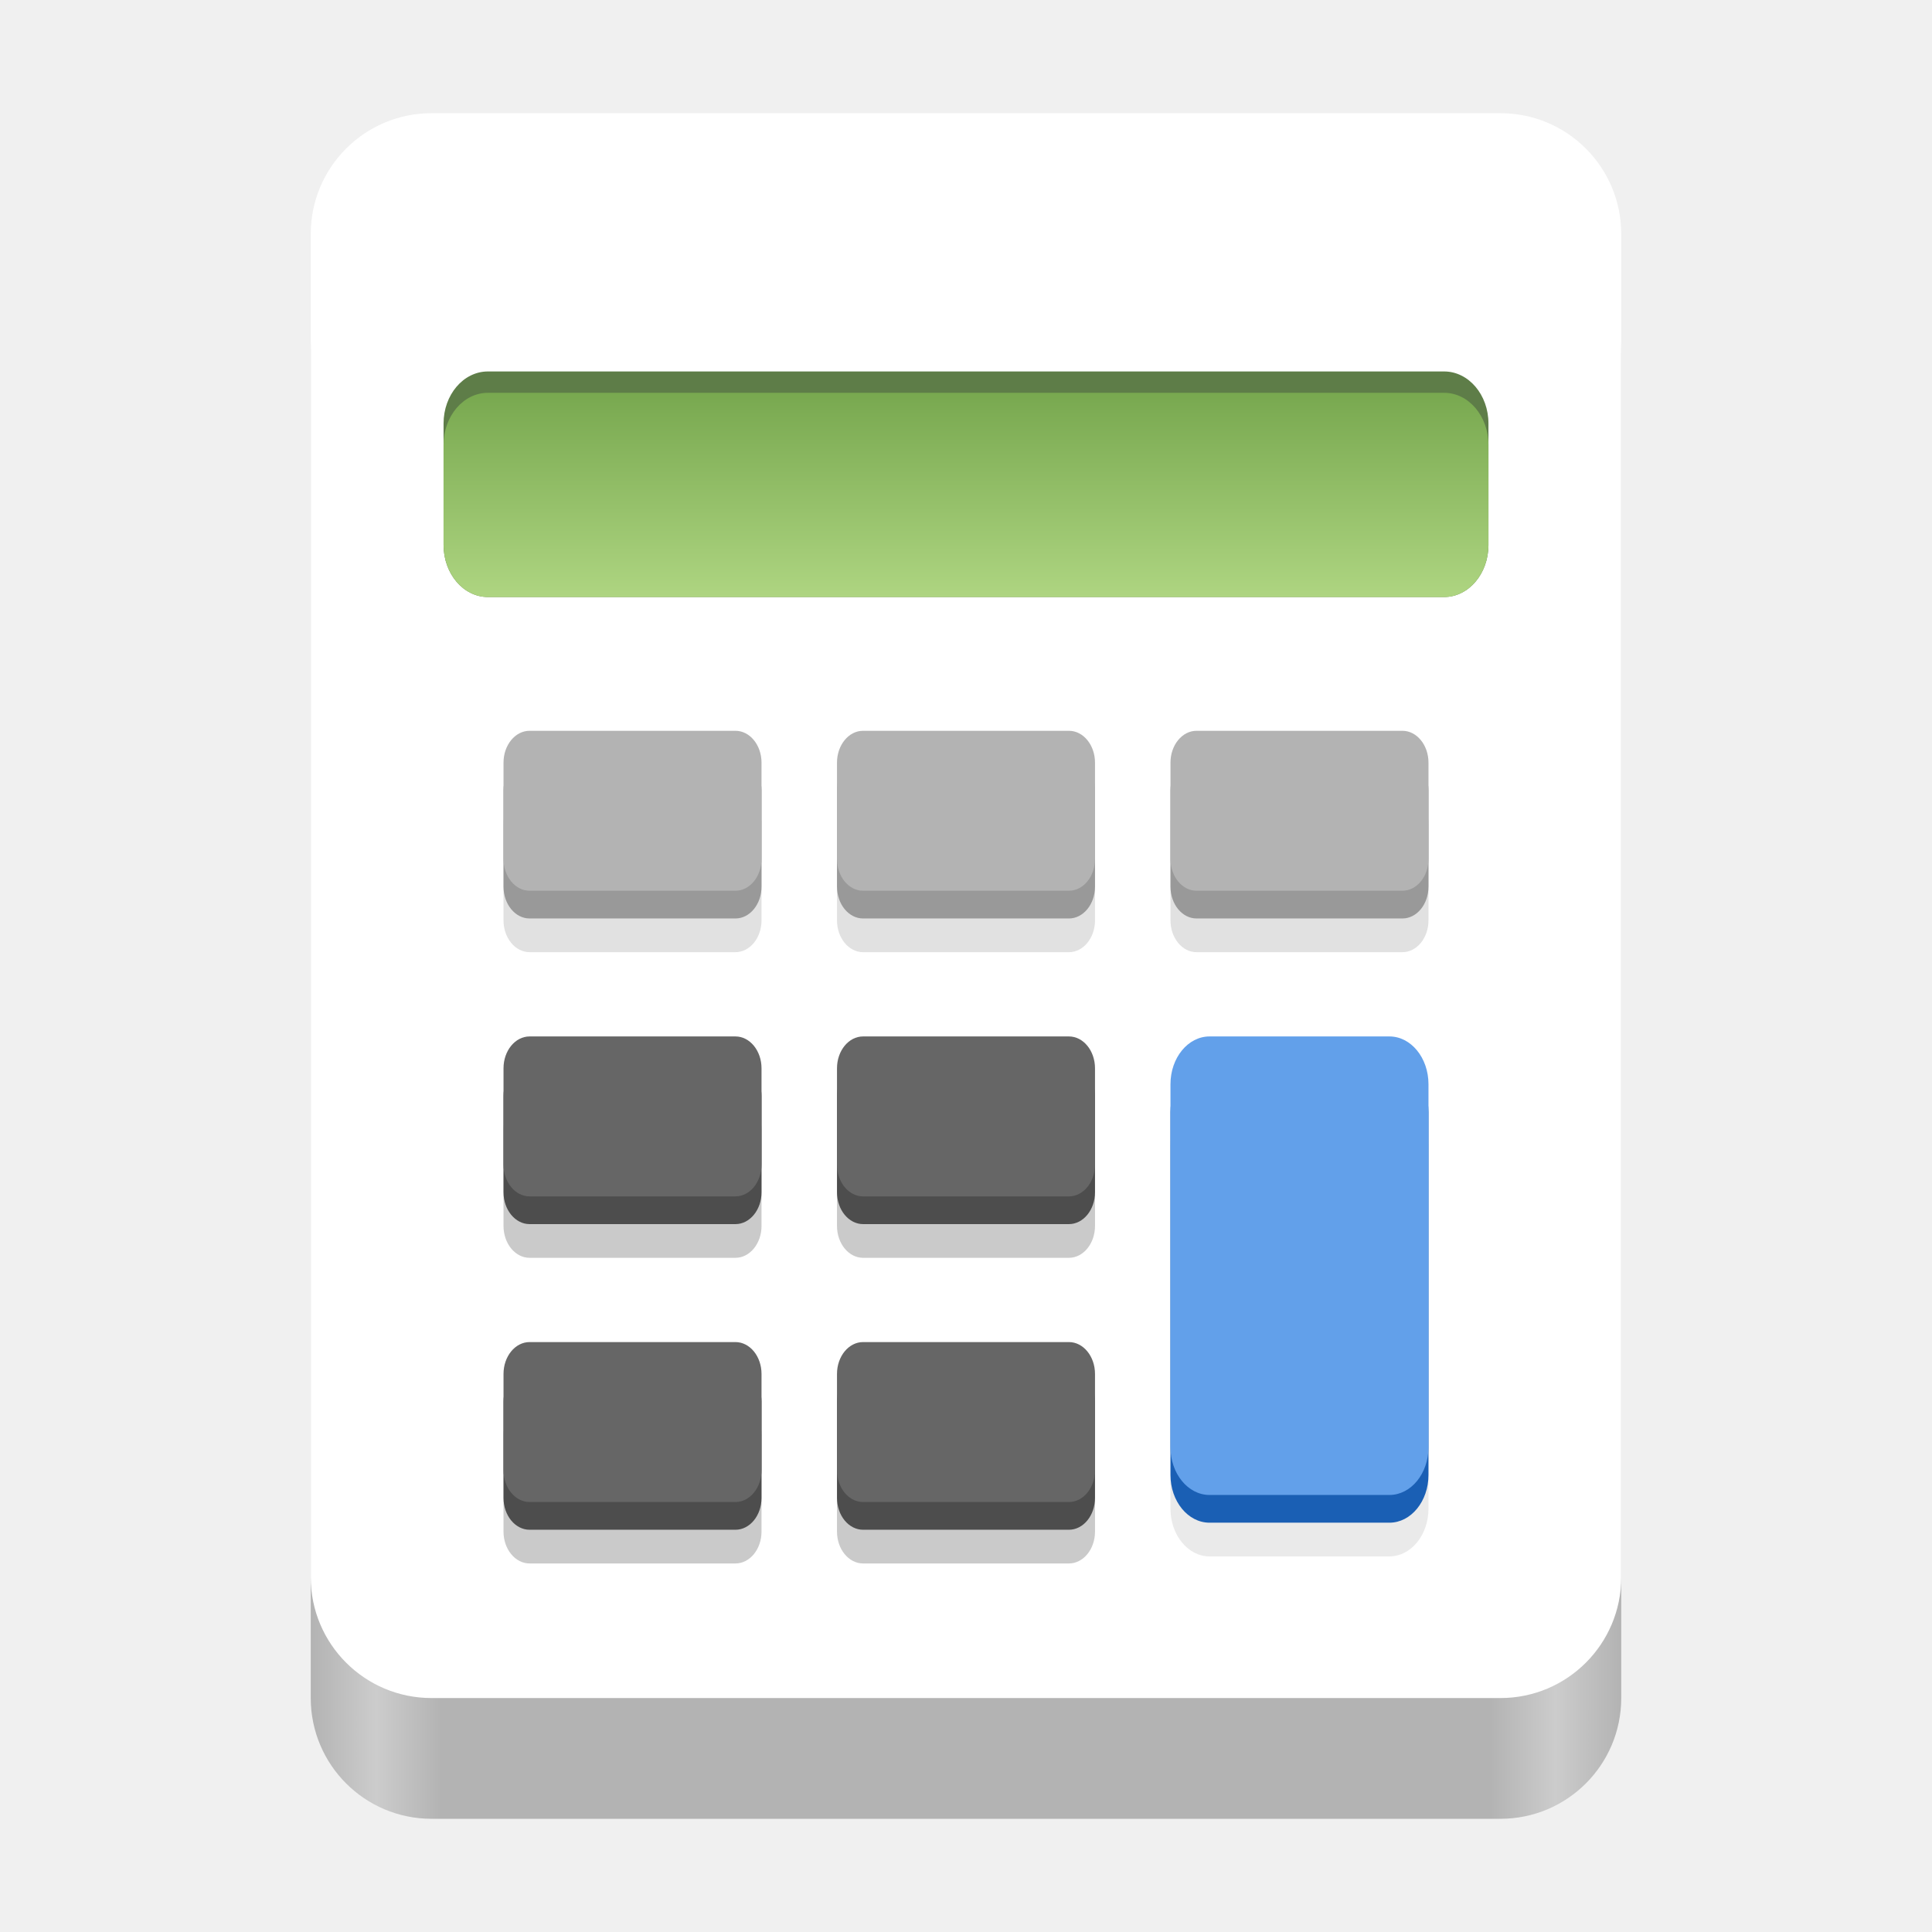
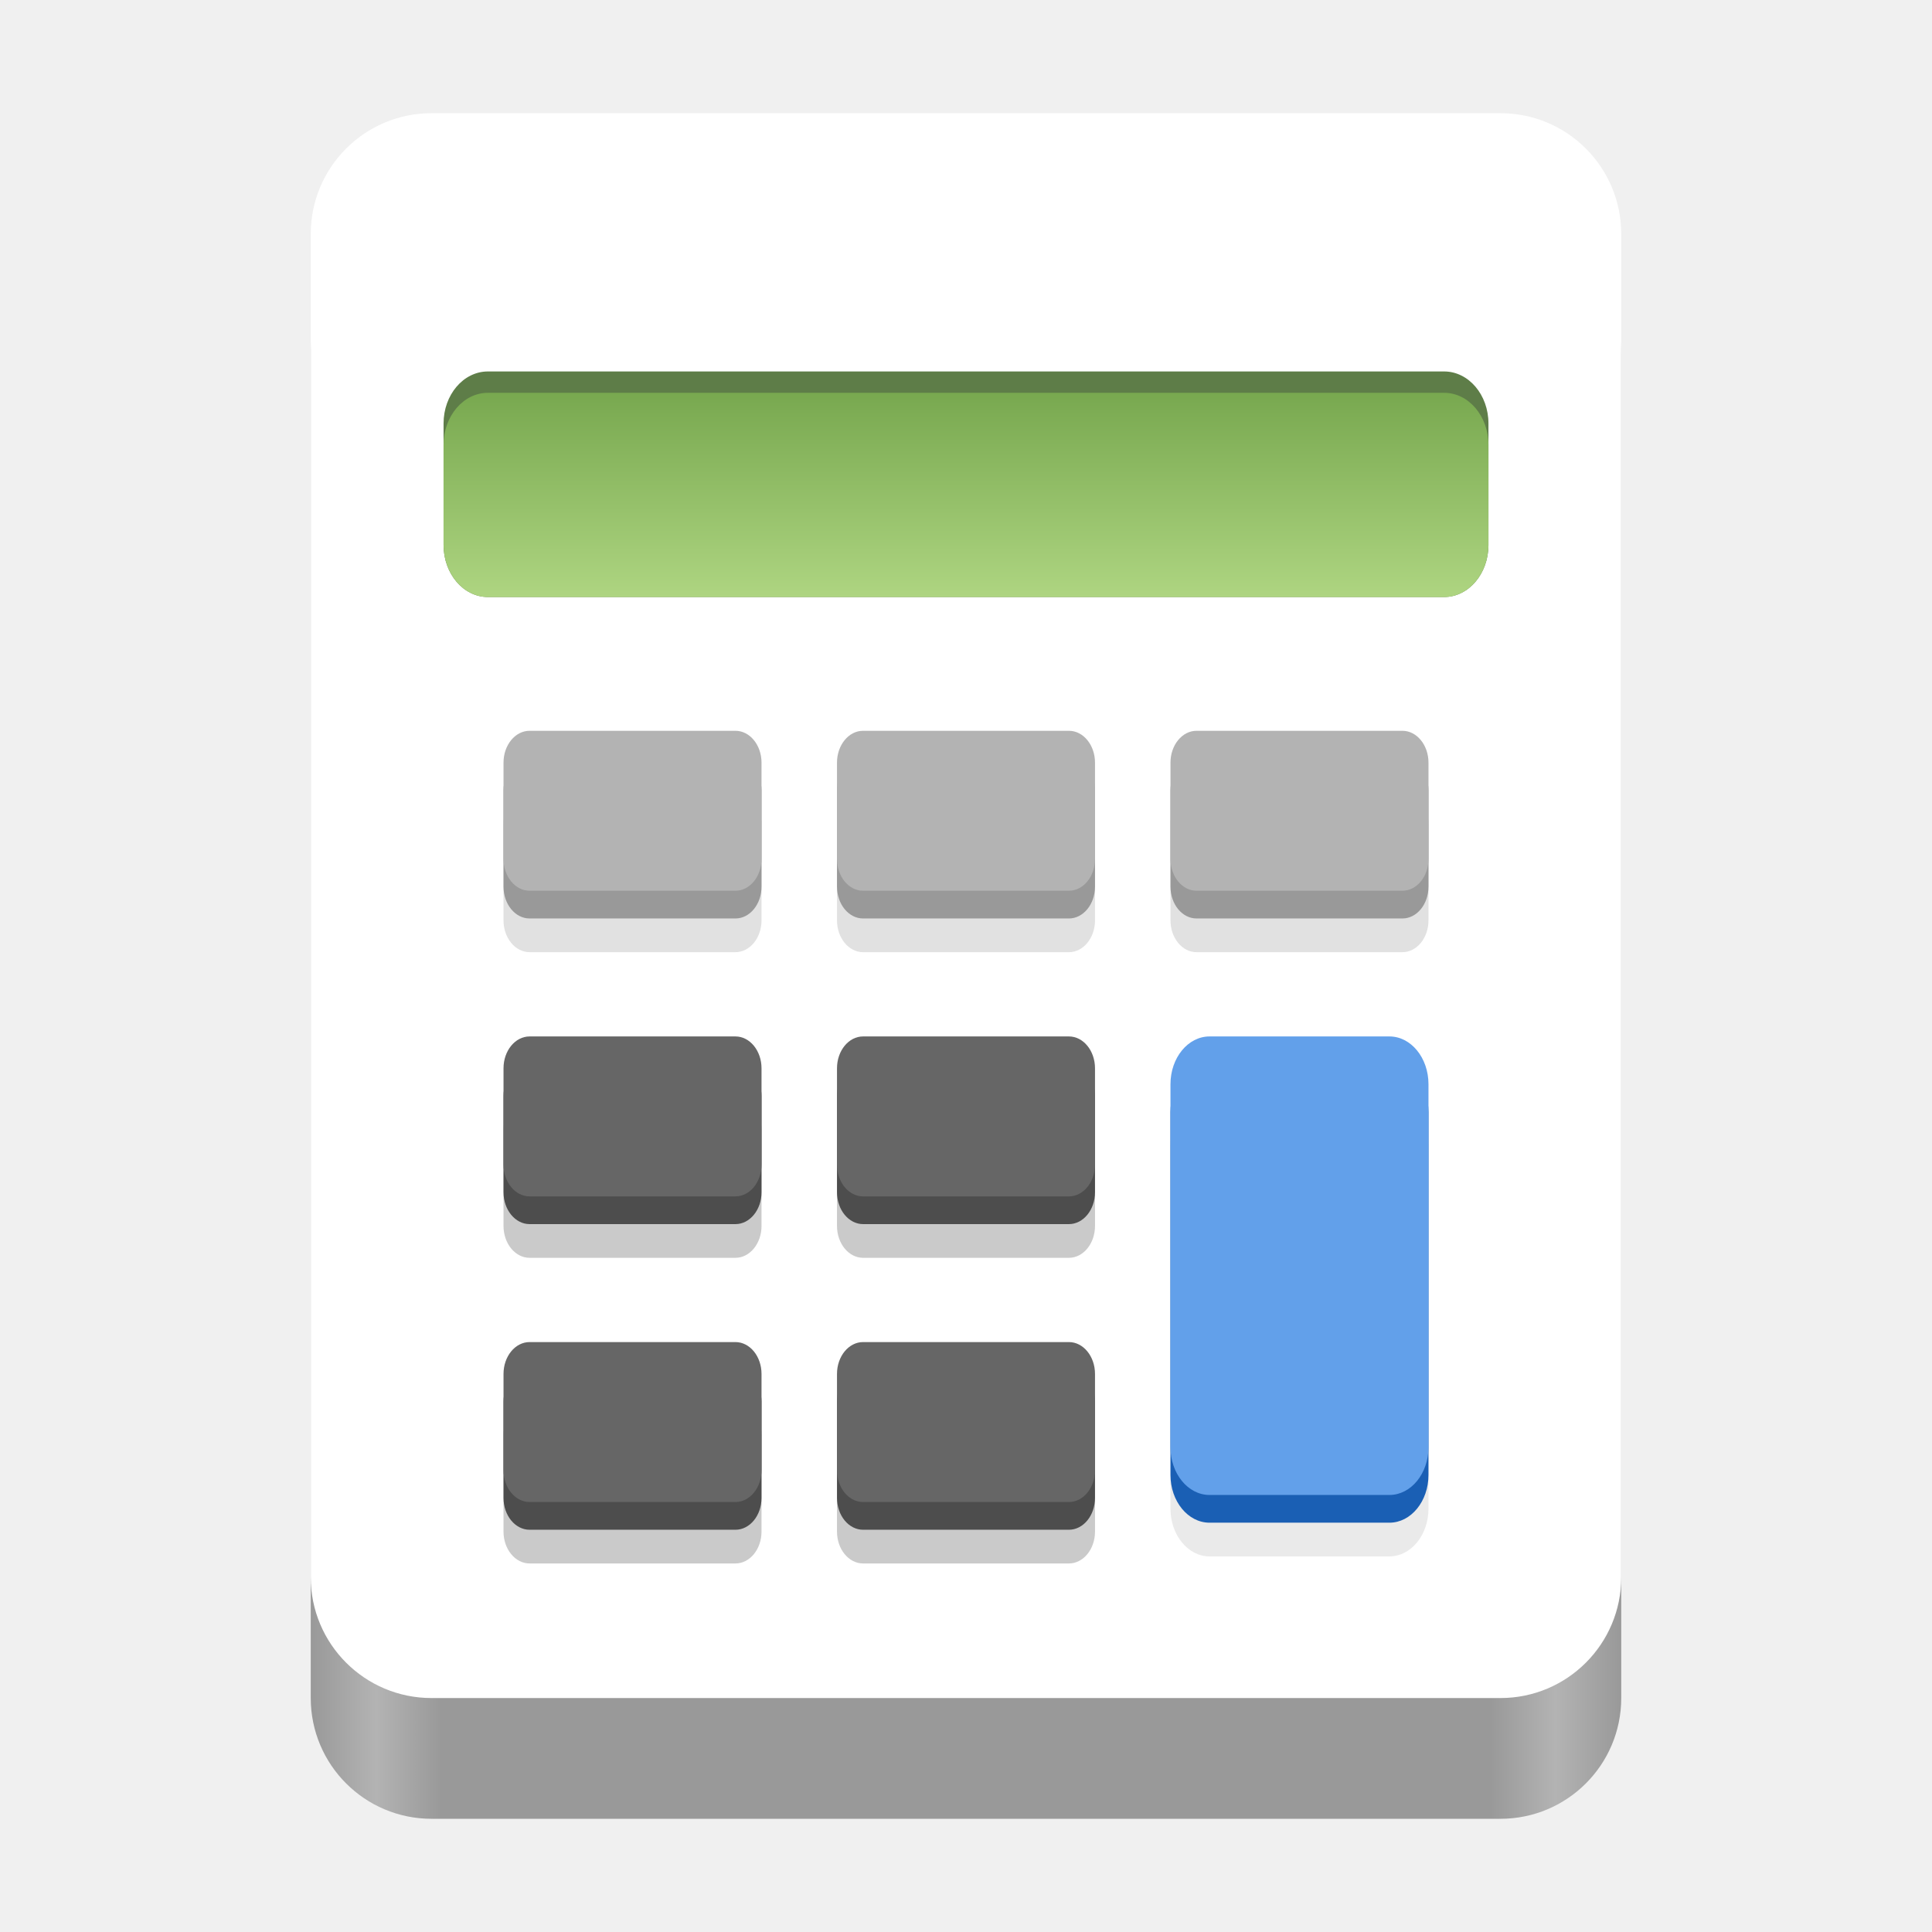
<svg xmlns="http://www.w3.org/2000/svg" xmlns:xlink="http://www.w3.org/1999/xlink" width="128" height="128" viewBox="0 0 128 128" version="1.1" id="svg5">
  <defs id="defs2">
    <linearGradient y2="236" x2="96" y1="236" x1="32" gradientTransform="translate(604.8168,170.5864)" gradientUnits="userSpaceOnUse" id="linearGradient1099" xlink:href="#linearGradient1036" />
    <linearGradient id="linearGradient1036">
      <stop id="stop1032" offset="0" style="stop-color:#d5d3cf;stop-opacity:1;" />
      <stop id="stop1034" offset="1" style="stop-color:#f6f5f4;stop-opacity:1" />
    </linearGradient>
    <radialGradient r="32" fy="-76" fx="-244" cy="-76" cx="-244" gradientTransform="matrix(0.8833333,0,0,0.8833333,-460.3502,463.1197)" gradientUnits="userSpaceOnUse" id="radialGradient1103" xlink:href="#linearGradient1069" />
    <linearGradient id="linearGradient1069">
      <stop id="stop1065" offset="0" style="stop-color:#d5d3cf;stop-opacity:1" />
      <stop id="stop1067-1" offset="1" style="stop-color:#949390;stop-opacity:1" />
    </linearGradient>
    <linearGradient gradientUnits="userSpaceOnUse" y2="232" x2="64" y1="262.5" x1="64" id="linearGradient1027" xlink:href="#linearGradient1025" gradientTransform="translate(-470.5864,432.8168)" />
    <linearGradient id="linearGradient1025">
      <stop id="stop1021" offset="0" style="stop-color:#9a9996;stop-opacity:1" />
      <stop id="stop1023" offset="1" style="stop-color:#77767b;stop-opacity:1" />
    </linearGradient>
    <clipPath clipPathUnits="userSpaceOnUse" id="clipPath1609-7">
      <path id="path1611-5" d="m 252,116 28,-28 v -8 h -36 v 36 z" style="fill:#e74747;stroke:none;stroke-width:0.25px;stroke-linecap:butt;stroke-linejoin:miter;stroke-opacity:1" />
    </clipPath>
    <linearGradient id="linearGradient8241">
-       <stop style="stop-color:#b3b3b3;stop-opacity:1" offset="0" id="stop8237" />
-       <stop style="stop-color:#cccccc;stop-opacity:1" offset="0.05" id="stop9349" />
-       <stop style="stop-color:#b3b3b3;stop-opacity:1" offset="0.1" id="stop21746" />
-       <stop style="stop-color:#b3b3b3;stop-opacity:1" offset="0.9" id="stop21940" />
-       <stop style="stop-color:#cccccc;stop-opacity:1" offset="0.95" id="stop9351" />
-       <stop style="stop-color:#b3b3b3;stop-opacity:1" offset="1" id="stop8239" />
+       <stop style="stop-color:#999999;stop-opacity:1" offset="0" id="stop8237" />
+       <stop style="stop-color:#b3b3b3;stop-opacity:1" offset="0.05" id="stop9349" />
+       <stop style="stop-color:#999999;stop-opacity:1" offset="0.1" id="stop21746" />
+       <stop style="stop-color:#999999;stop-opacity:1" offset="0.9" id="stop21940" />
+       <stop style="stop-color:#b3b3b3;stop-opacity:1" offset="0.95" id="stop9351" />
+       <stop style="stop-color:#999999;stop-opacity:1" offset="1" id="stop8239" />
    </linearGradient>
    <radialGradient r="32" fy="-76" fx="-244" cy="-76" cx="-244" gradientTransform="matrix(0.8833333,0,0,0.8833333,-460.3502,463.1197)" gradientUnits="userSpaceOnUse" id="radialGradient1103-5" xlink:href="#linearGradient1069" />
    <clipPath clipPathUnits="userSpaceOnUse" id="clipPath1609-7-7">
      <path id="path1611-5-0" d="m 252,116 28,-28 v -8 h -36 v 36 z" style="fill:#e74747;stroke:none;stroke-width:0.25px;stroke-linecap:butt;stroke-linejoin:miter;stroke-opacity:1" />
    </clipPath>
    <clipPath clipPathUnits="userSpaceOnUse" id="clipPath744">
      <rect style="fill:#1e88e5;fill-opacity:1;stroke-width:0.265" id="rect746" width="541.867" height="541.867" x="0" y="1.5987212e-14" rx="79.375" ry="79.375" />
    </clipPath>
    <clipPath clipPathUnits="userSpaceOnUse" id="clipPath62">
      <rect style="fill:#1e88e5;fill-opacity:1;stroke-width:0.265" id="rect64" width="541.867" height="541.867" x="2.2507105e-05" y="-0.422" rx="79.375" ry="79.375" />
    </clipPath>
    <linearGradient xlink:href="#linearGradient8241" id="linearGradient8243" x1="11.5" y1="120.5" x2="116.5" y2="120.5" gradientUnits="userSpaceOnUse" gradientTransform="matrix(0.8268888,0,0,1,11.07911,0)" />
    <radialGradient r="32" fy="-76" fx="-244" cy="-76" cx="-244" gradientTransform="matrix(0.8833333,0,0,0.8833333,-460.3502,463.1197)" gradientUnits="userSpaceOnUse" id="radialGradient1103-6" xlink:href="#linearGradient1069" />
    <clipPath clipPathUnits="userSpaceOnUse" id="clipPath1609-7-2">
      <path id="path1611-5-3" d="m 252,116 28,-28 v -8 h -36 v 36 z" style="fill:#e74747;stroke:none;stroke-width:0.25px;stroke-linecap:butt;stroke-linejoin:miter;stroke-opacity:1" />
    </clipPath>
    <linearGradient id="linearGradient2765">
      <stop style="stop-color:#aed581;stop-opacity:1" offset="0" id="stop2761" />
      <stop style="stop-color:#558b2f;stop-opacity:1" offset="1" id="stop2763" />
    </linearGradient>
    <linearGradient xlink:href="#linearGradient2765" id="linearGradient2897" x1="305.328" y1="164.568" x2="305.328" y2="26.324" gradientUnits="userSpaceOnUse" gradientTransform="matrix(0.1583634,0,0,0.1612814,21.09406,13.01314)" />
    <clipPath clipPathUnits="userSpaceOnUse" id="clipPath966">
      <rect style="fill:#999999;fill-opacity:1;stroke-width:0.265" id="rect968" width="541.867" height="541.867" x="0" y="-2.8421709e-14" rx="79.375" ry="79.375" />
    </clipPath>
    <clipPath clipPathUnits="userSpaceOnUse" id="clipPath402">
      <rect style="fill:#999999;fill-opacity:1;stroke-width:0.265" id="rect404" width="541.867" height="541.867" x="1.5908203e-05" y="1.5908203e-05" rx="79.375" ry="79.375" />
    </clipPath>
    <clipPath clipPathUnits="userSpaceOnUse" id="clipPath2739">
      <rect style="fill:#999999;fill-opacity:1;stroke-width:0.265" id="rect2741" width="541.867" height="541.867" x="-7.8515623e-06" y="1.863" rx="79.375" ry="79.375" />
    </clipPath>
  </defs>
  <g id="layer2">
    <rect style="fill:url(#linearGradient8243);fill-opacity:1;stroke-width:0.909" id="rect440" width="86.823" height="105" x="20.588" y="15.5" rx="8" ry="8" />
    <rect style="fill:#ffffff;fill-opacity:1;stroke-width:0.909" id="rect358" width="86.823" height="105" x="20.588" y="7.5" rx="8" ry="8" />
    <rect style="fill:#5e7d48;fill-opacity:1;stroke:none;stroke-width:0.529;stroke-miterlimit:4;stroke-dasharray:none;stroke-opacity:1" id="rect4359" width="69.227" height="14.945" x="29.387" y="24.61" rx="2.938" ry="3.448" />
    <rect style="fill:url(#linearGradient2897);stroke-width:4.134" id="rect958" width="69.227" height="13.531" x="29.387" y="26.024" rx="2.938" ry="3.448" />
    <rect style="opacity:0.3;fill:#999999;stroke-width:1.818" id="rect1812" width="17.094" height="10.597" x="33.359" y="52.487" rx="1.728" ry="2.112" />
    <rect style="fill:#999999;stroke-width:1.818" id="rect6360" width="17.094" height="10.597" x="33.359" y="50.254" rx="1.728" ry="2.112" />
    <rect style="fill:#b3b3b3;stroke-width:1.818" id="rect1760" width="17.094" height="10.597" x="33.359" y="48.417" rx="1.728" ry="2.112" />
    <rect style="opacity:0.3;fill:#4d4d4d;stroke-width:1.818" id="rect1814" width="17.094" height="10.597" x="33.359" y="92.986" rx="1.728" ry="2.112" />
    <rect style="fill:#4d4d4d;stroke-width:1.818" id="rect6564" width="17.094" height="10.597" x="33.359" y="90.753" rx="1.728" ry="2.112" />
    <rect style="fill:#666666;stroke-width:1.818" id="rect2137" width="17.094" height="10.597" x="33.359" y="88.916" rx="1.728" ry="2.112" />
    <g id="g1820" style="opacity:0.3;stroke-width:1.111" transform="matrix(0.2646188,0,0,0.3234156,-5.178204,-13.44593)">
      <rect style="fill:#4d4d4d;stroke-width:8.684" id="rect1818" width="90.264" height="45.783" x="111.246" y="248.042" rx="9.127" ry="9.127" transform="matrix(0.7156538,0,0,0.7156538,66.01995,88.96449)" />
    </g>
    <g id="g1155" style="stroke-width:1.111" transform="matrix(0.2646188,0,0,0.3234156,-5.178204,-15.67893)">
      <rect style="fill:#4d4d4d;stroke-width:8.684" id="rect1135" width="90.264" height="45.783" x="111.246" y="248.042" rx="9.127" ry="9.127" transform="matrix(0.7156538,0,0,0.7156538,66.01995,88.96449)" />
    </g>
    <rect style="fill:#666666;stroke-width:1.818" id="rect1143" width="17.094" height="10.597" x="33.359" y="68.667" rx="1.728" ry="2.112" />
    <rect style="opacity:0.3;fill:#999999;stroke-width:1.818" id="rect1822" width="17.094" height="10.597" x="55.453" y="52.487" rx="1.728" ry="2.112" />
    <rect style="fill:#999999;stroke-width:1.818" id="rect6362" width="17.094" height="10.597" x="55.453" y="50.254" rx="1.728" ry="2.112" />
    <rect style="fill:#b3b3b3;stroke-width:1.818" id="rect1864" width="17.094" height="10.597" x="55.453" y="48.417" rx="1.728" ry="2.112" />
    <rect style="opacity:0.3;fill:#4d4d4d;stroke-width:1.818" id="rect1824" width="17.094" height="10.597" x="55.453" y="92.986" rx="1.728" ry="2.112" />
    <rect style="fill:#4d4d4d;stroke-width:1.818" id="rect6566" width="17.094" height="10.597" x="55.453" y="90.753" rx="1.728" ry="2.112" />
    <rect style="fill:#666666;stroke-width:1.818" id="rect2139" width="17.094" height="10.597" x="55.453" y="88.916" rx="1.728" ry="2.112" />
    <g id="g1830" style="opacity:0.3;stroke-width:1.111" transform="matrix(0.2646188,0,0,0.3234156,-7.694038,-13.44593)">
      <rect style="fill:#4d4d4d;stroke-width:8.684" id="rect1828" width="90.264" height="45.783" x="241.198" y="248.042" rx="9.127" ry="9.127" transform="matrix(0.7156538,0,0,0.7156538,66.01995,88.96449)" />
    </g>
    <g id="g1152" style="stroke-width:1.111" transform="matrix(0.2646188,0,0,0.3234156,-7.694038,-15.67893)">
      <rect style="fill:#4d4d4d;stroke-width:8.684" id="rect1137" width="90.264" height="45.783" x="241.198" y="248.042" rx="9.127" ry="9.127" transform="matrix(0.7156538,0,0,0.7156538,66.01995,88.96449)" />
    </g>
    <rect style="fill:#666666;stroke-width:1.818" id="rect1145" width="17.094" height="10.597" x="55.453" y="68.667" rx="1.728" ry="2.112" />
    <rect style="opacity:0.3;fill:#999999;stroke-width:1.818" id="rect1832" width="17.094" height="10.597" x="77.547" y="52.487" rx="1.728" ry="2.112" />
    <rect style="fill:#999999;stroke-width:1.818" id="rect6364" width="17.094" height="10.597" x="77.547" y="50.254" rx="1.728" ry="2.112" />
    <rect style="fill:#b3b3b3;stroke-width:1.818" id="rect1866" width="17.094" height="10.597" x="77.547" y="48.417" rx="1.728" ry="2.112" />
    <g id="g1168" transform="matrix(1,0,0,1.116497,2.723626,-14.06761)">
      <rect style="opacity:0.3;fill:#b8b8b8;fill-opacity:1;stroke-width:2.913" id="rect1834" width="17.094" height="27.209" x="74.823" y="77.747" rx="2.589" ry="2.835" />
      <rect style="fill:#1a5fb4;stroke-width:2.913" id="rect6568" width="17.094" height="27.209" x="74.823" y="75.747" rx="2.589" ry="2.835" />
      <rect style="fill:#62a0ea;stroke-width:2.913" id="rect2141" width="17.094" height="27.209" x="74.823" y="74.102" rx="2.589" ry="2.835" />
    </g>
  </g>
</svg>
